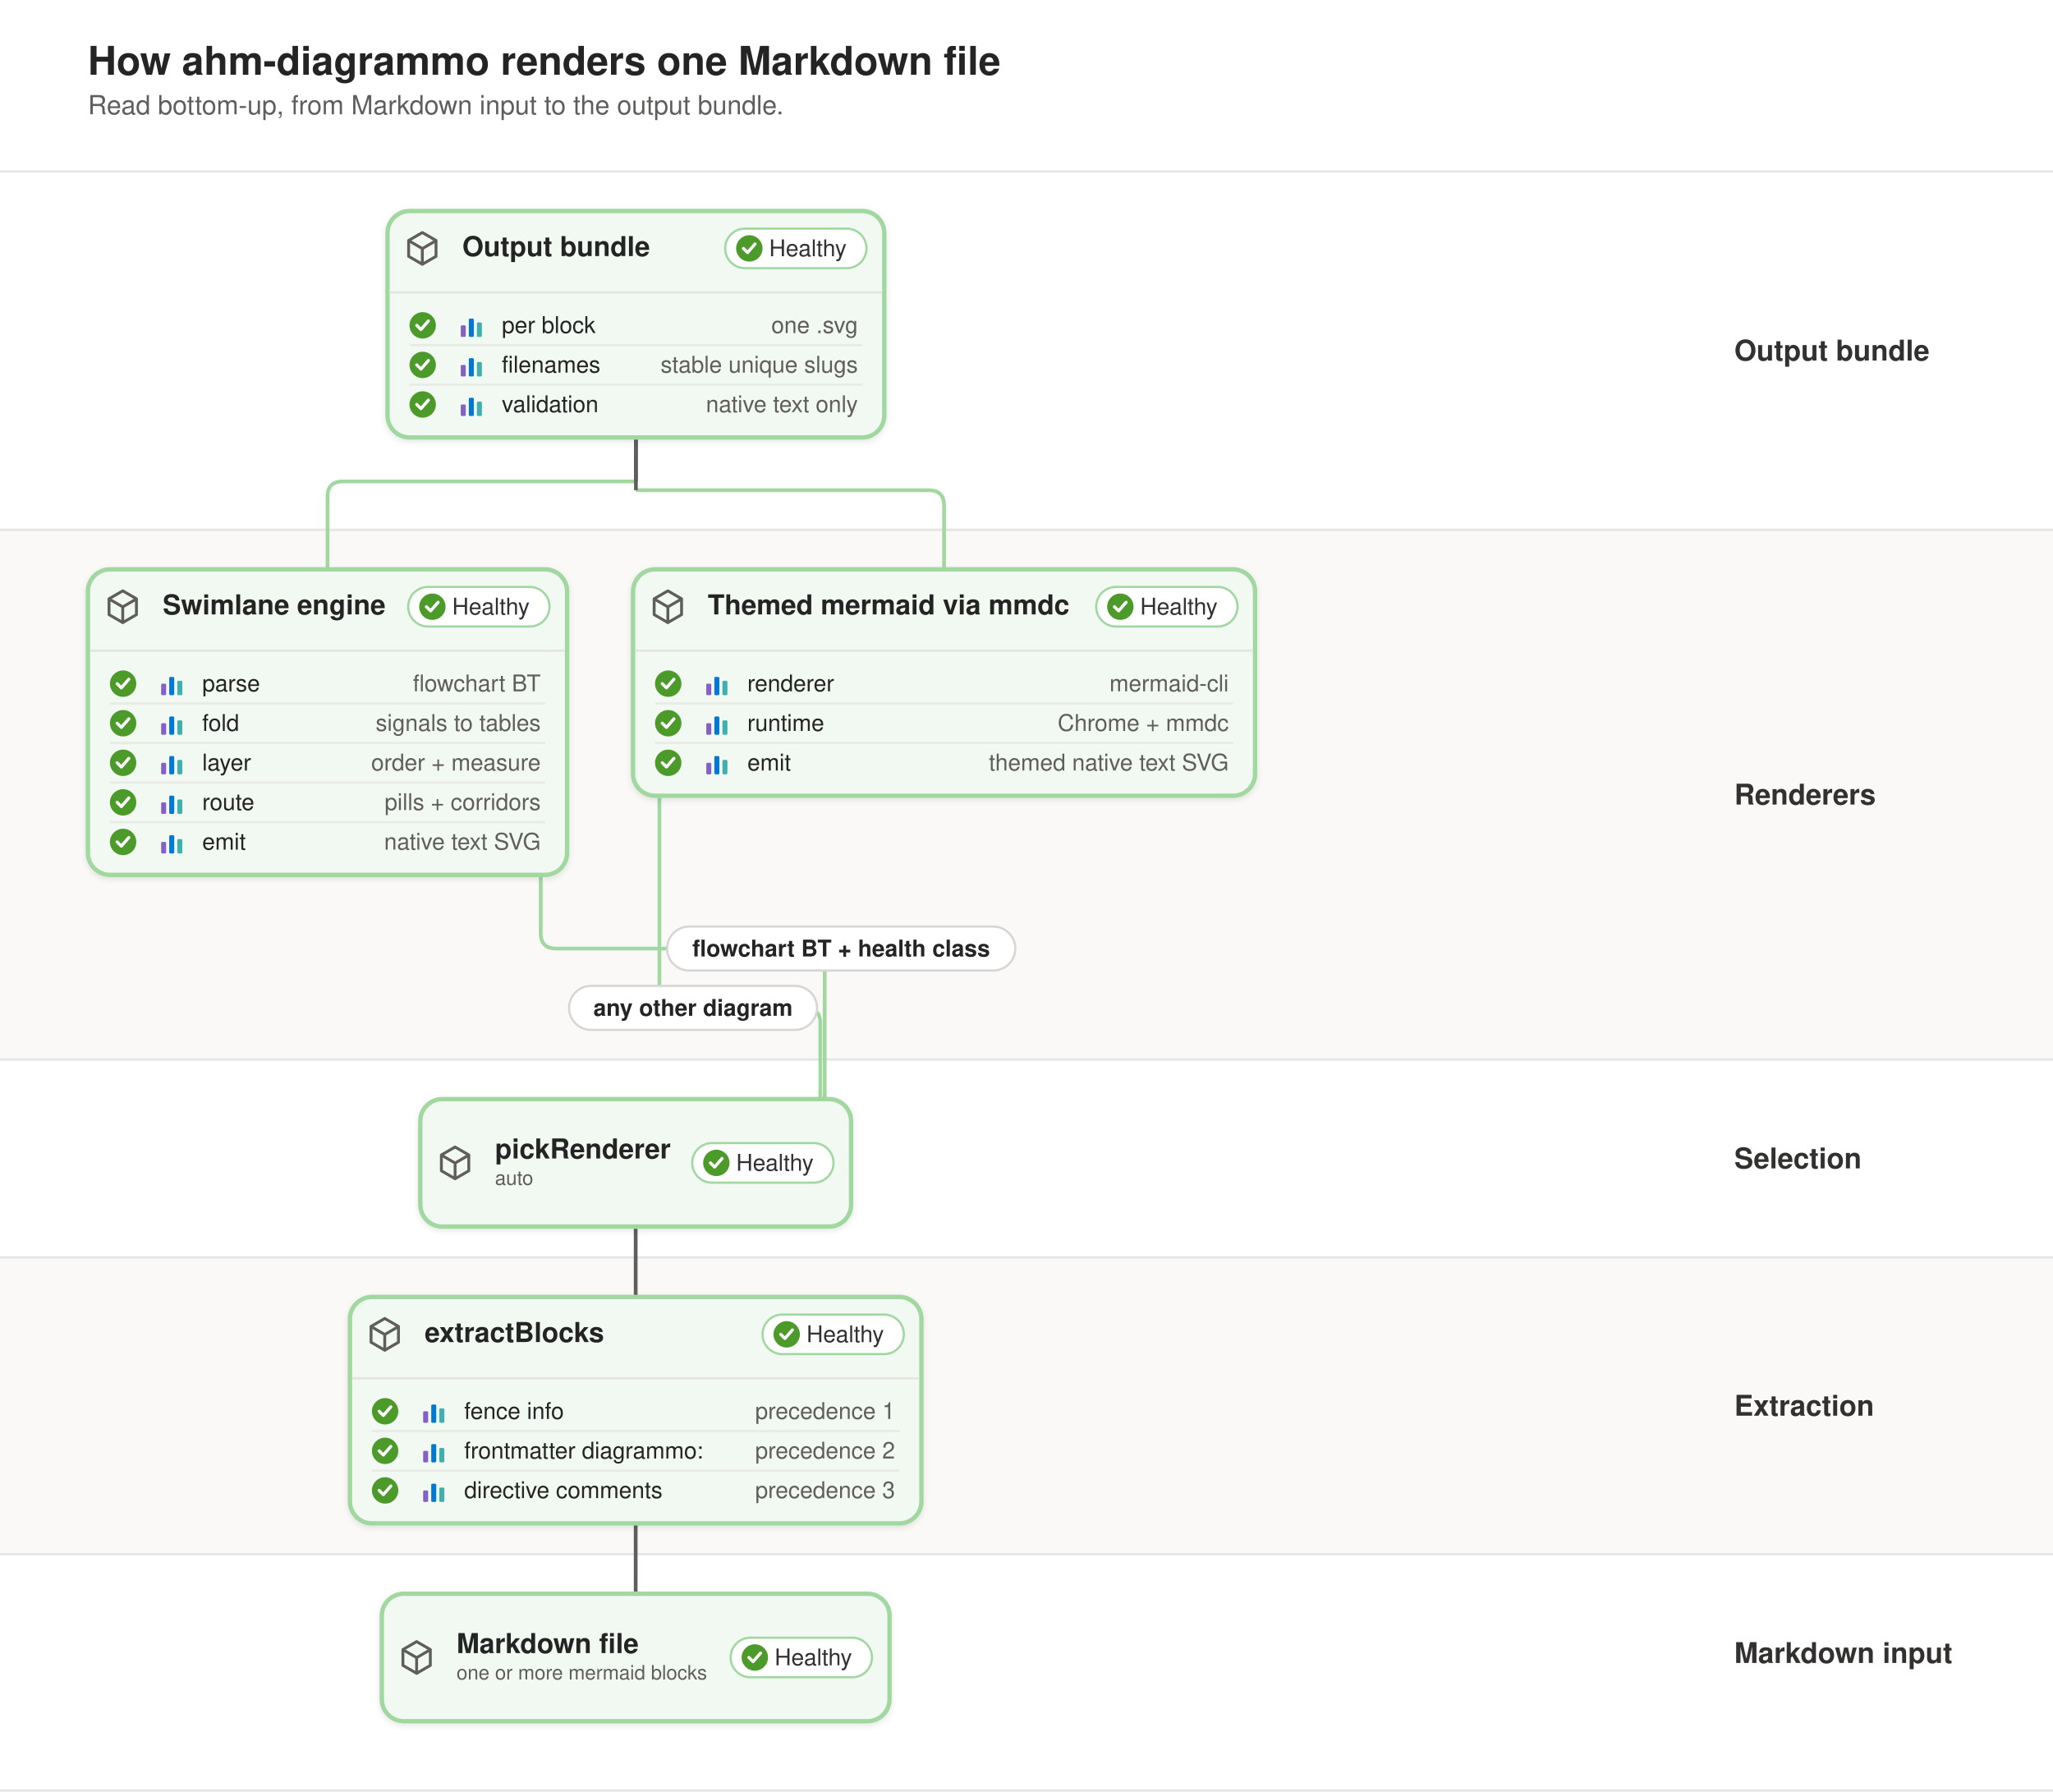
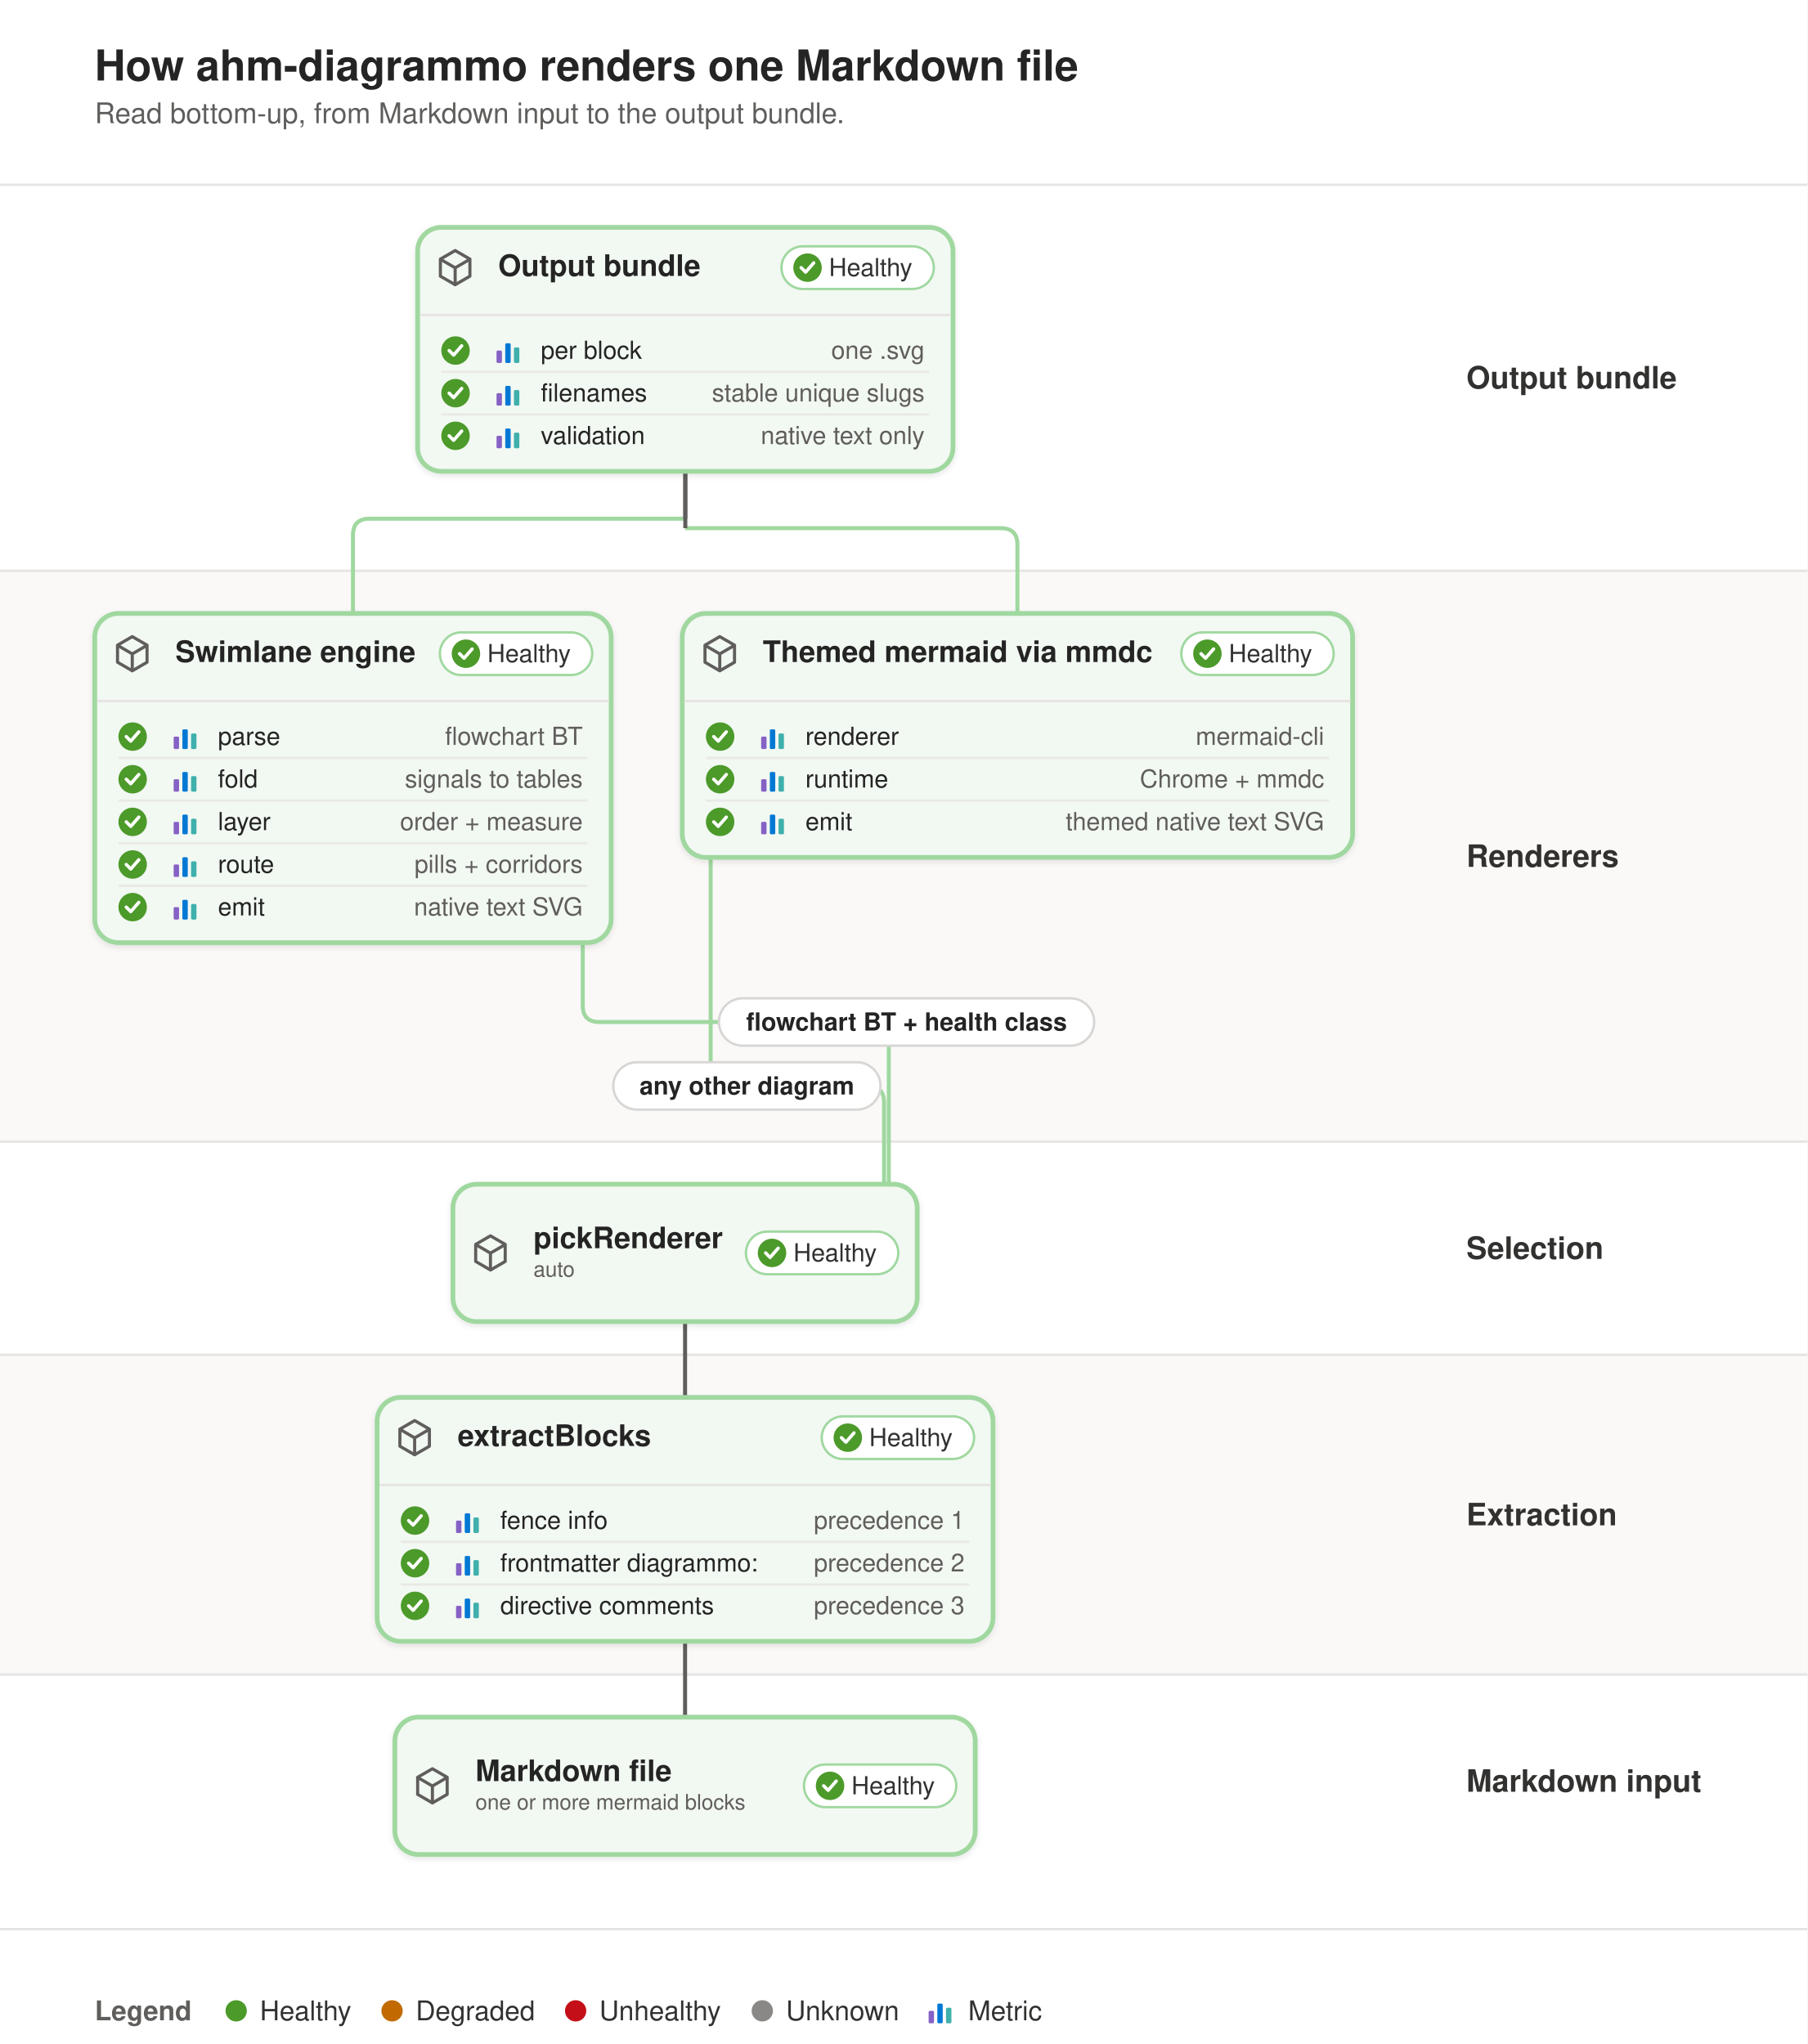
- <svg xmlns="http://www.w3.org/2000/svg" width="934" height="815" viewBox="0 0 934 815" font-family="Segoe UI, -apple-system, BlinkMacSystemFont, Helvetica, Arial, sans-serif">
+ <svg xmlns="http://www.w3.org/2000/svg" width="763" height="863" viewBox="0 0 763 863" font-family="Segoe UI, -apple-system, BlinkMacSystemFont, Helvetica, Arial, sans-serif">
  <defs>
    <filter id="cs" x="-20%" y="-20%" width="140%" height="140%">
      <feDropShadow dx="0" dy="1" stdDeviation="1.3" flood-color="#000" flood-opacity="0.1" />
    </filter>
  </defs>
-   <rect width="934" height="815" fill="#ffffff" />
-   <rect x="0" y="78.0" width="934" height="163.0" fill="#ffffff" />
-   <line x1="0" y1="78.0" x2="934" y2="78.0" stroke="#e6e4e2" />
-   <text x="789.0" y="164.0" font-size="13" font-weight="700" fill="#323130">Output bundle</text>
-   <rect x="0" y="241.0" width="934" height="241.0" fill="#faf9f8" />
-   <line x1="0" y1="241.0" x2="934" y2="241.0" stroke="#e6e4e2" />
-   <text x="789.0" y="366.0" font-size="13" font-weight="700" fill="#323130">Renderers</text>
-   <rect x="0" y="482.0" width="934" height="90.0" fill="#ffffff" />
-   <line x1="0" y1="482.0" x2="934" y2="482.0" stroke="#e6e4e2" />
-   <text x="789.0" y="531.5" font-size="13" font-weight="700" fill="#323130">Selection</text>
-   <rect x="0" y="572.0" width="934" height="135.0" fill="#faf9f8" />
-   <line x1="0" y1="572.0" x2="934" y2="572.0" stroke="#e6e4e2" />
-   <text x="789.0" y="644.0" font-size="13" font-weight="700" fill="#323130">Extraction</text>
-   <rect x="0" y="707.0" width="934" height="90.0" fill="#ffffff" />
-   <line x1="0" y1="707.0" x2="934" y2="707.0" stroke="#e6e4e2" />
-   <text x="789.0" y="756.5" font-size="13" font-weight="700" fill="#323130">Markdown input</text>
-   <line x1="0" y1="814.5" x2="934" y2="814.5" stroke="#e6e4e2" />
+   <rect width="763" height="863" fill="#ffffff" />
+   <rect x="0" y="78.0" width="763" height="163.0" fill="#ffffff" />
+   <line x1="0" y1="78.0" x2="763" y2="78.0" stroke="#e6e4e2" />
+   <text x="619.0" y="164.0" font-size="13" font-weight="700" fill="#323130">Output bundle</text>
+   <rect x="0" y="241.0" width="763" height="241.0" fill="#faf9f8" />
+   <line x1="0" y1="241.0" x2="763" y2="241.0" stroke="#e6e4e2" />
+   <text x="619.0" y="366.0" font-size="13" font-weight="700" fill="#323130">Renderers</text>
+   <rect x="0" y="482.0" width="763" height="90.0" fill="#ffffff" />
+   <line x1="0" y1="482.0" x2="763" y2="482.0" stroke="#e6e4e2" />
+   <text x="619.0" y="531.5" font-size="13" font-weight="700" fill="#323130">Selection</text>
+   <rect x="0" y="572.0" width="763" height="135.0" fill="#faf9f8" />
+   <line x1="0" y1="572.0" x2="763" y2="572.0" stroke="#e6e4e2" />
+   <text x="619.0" y="644.0" font-size="13" font-weight="700" fill="#323130">Extraction</text>
+   <rect x="0" y="707.0" width="763" height="90.0" fill="#ffffff" />
+   <line x1="0" y1="707.0" x2="763" y2="707.0" stroke="#e6e4e2" />
+   <text x="619.0" y="756.5" font-size="13" font-weight="700" fill="#323130">Markdown input</text>
+   <line x1="0" y1="814.5" x2="763" y2="814.5" stroke="#e6e4e2" />
  <text x="40" y="34" font-size="18" font-weight="700" fill="#242424">How ahm-diagrammo renders one Markdown file</text>
  <text x="40" y="52" font-size="12" fill="#605e5c">Read bottom-up, from Markdown input to the output bundle.</text>
-   <text x="40.0" y="843.0" font-size="11.5" font-weight="600" fill="#605e5c">Legend</text>
-   <circle cx="99.7" cy="839.0" r="4.5" fill="#4c9a2a" />
-   <text x="109.7" y="843.0" font-size="11.5" fill="#323130">Healthy</text>
-   <circle cx="165.5" cy="839.0" r="4.5" fill="#c26a00" />
-   <text x="175.5" y="843.0" font-size="11.5" fill="#323130">Degraded</text>
-   <circle cx="243.0" cy="839.0" r="4.5" fill="#c50f18" />
-   <text x="253.0" y="843.0" font-size="11.5" fill="#323130">Unhealthy</text>
-   <circle cx="321.8" cy="839.0" r="4.5" fill="#8a8886" />
-   <text x="331.8" y="843.0" font-size="11.5" fill="#323130">Unknown</text>
-   <g transform="translate(390.7,832.0) scale(0.875)">
+   <text x="40.0" y="853.0" font-size="11.5" font-weight="600" fill="#605e5c">Legend</text>
+   <circle cx="99.7" cy="849.0" r="4.5" fill="#4c9a2a" />
+   <text x="109.7" y="853.0" font-size="11.5" fill="#323130">Healthy</text>
+   <circle cx="165.5" cy="849.0" r="4.5" fill="#c26a00" />
+   <text x="175.5" y="853.0" font-size="11.5" fill="#323130">Degraded</text>
+   <circle cx="243.0" cy="849.0" r="4.5" fill="#c50f18" />
+   <text x="253.0" y="853.0" font-size="11.5" fill="#323130">Unhealthy</text>
+   <circle cx="321.8" cy="849.0" r="4.5" fill="#8a8886" />
+   <text x="331.8" y="853.0" font-size="11.5" fill="#323130">Unknown</text>
+   <g transform="translate(390.7,842.0) scale(0.875)">
    <rect x="1.5" y="8" width="2.6" height="6" rx="0.6" fill="#8661c5" />
    <rect x="5.7" y="4.5" width="2.6" height="9.5" rx="0.6" fill="#0078D4" />
    <rect x="9.9" y="6.5" width="2.6" height="7.5" rx="0.6" fill="#3fb0ac" />
  </g>
-   <text x="408.7" y="843.0" font-size="11.5" fill="#323130">Metric</text>
+   <text x="408.7" y="853.0" font-size="11.5" fill="#323130">Metric</text>
  <g transform="translate(40.0,0)">
    <g fill="none" stroke-linecap="butt" stroke-linejoin="round">
      <path d="M249.2 725.0 L249.2 693.0" stroke="#605e5c" stroke-width="1.7" />
      <path d="M249.2 590.0 L249.2 558.0" stroke="#605e5c" stroke-width="1.7" />
      <path d="M109.0 259.0 L109.0 226.0 Q109.0 219.0 116.0 219.0 L249.3 219.0" stroke="#a0d8a0" stroke-width="1.7" />
      <path d="M249.3 219.0 L249.3 199.0" stroke="#605e5c" stroke-width="1.7" />
      <path d="M389.5 259.0 L389.5 230.0 Q389.5 223.0 382.5 223.0 L249.3 223.0" stroke="#a0d8a0" stroke-width="1.7" />
      <path d="M249.3 223.0 L249.3 199.0" stroke="#605e5c" stroke-width="1.7" />
      <path d="M335.2 500.0 L335.2 438.5 Q335.2 431.5 328.2 431.5 L213.0 431.5 Q206.0 431.5 206.0 424.5 L206.0 398.0" stroke="#a0d8a0" stroke-width="1.7" />
      <path d="M333.2 500.0 L333.2 465.5 Q333.2 458.5 326.2 458.5 L267.0 458.5 Q260.0 458.5 260.0 451.5 L260.0 362.0" stroke="#a0d8a0" stroke-width="1.7" />
    </g>
    <g stroke="none">
      <rect x="263.5" y="421.5" width="158.4" height="20" rx="10" fill="#ffffff" stroke="#d8d6d4" stroke-width="1" />
      <text x="342.7" y="435.1" font-size="10.5" font-weight="600" fill="#242424" text-anchor="middle">flowchart BT + health class</text>
    </g>
    <g stroke="none">
      <rect x="218.9" y="448.5" width="112.8" height="20" rx="10" fill="#ffffff" stroke="#d8d6d4" stroke-width="1" />
      <text x="275.3" y="462.1" font-size="10.5" font-weight="600" fill="#242424" text-anchor="middle">any other diagram</text>
    </g>
    <g filter="url(#cs)">
      <rect x="119.2" y="590.0" width="260" height="103" rx="10" fill="#f2f8f2" stroke="#a0d8a0" stroke-width="2" />
    </g>
    <g transform="translate(125.2,597.16) scale(0.82)">
      <path d="M12 3.2l7.6 4.4v8.8L12 20.8l-7.6-4.4V7.6z" fill="none" stroke="#605e5c" stroke-width="1.6" stroke-linecap="round" stroke-linejoin="round" />
      <path d="M4.6 7.8l7.4 4.3 7.4-4.3M12 12.1v8.6" fill="none" stroke="#605e5c" stroke-width="1.6" stroke-linecap="round" stroke-linejoin="round" />
    </g>
    <text x="153.2" y="610.5" font-size="12.5" font-weight="600" fill="#242424">extractBlocks</text>
    <rect x="306.9" y="598.00" width="64.3" height="18" rx="9" fill="#ffffff" stroke="#a0d8a0" stroke-width="1" />
    <circle cx="317.9" cy="607.0" r="6" fill="#4c9a2a" />
    <path d="M315.2 607.0 l1.9 1.9 l3.4 -3.9" fill="none" stroke="#ffffff" stroke-width="1.4" stroke-linecap="round" stroke-linejoin="round" />
    <text x="326.9" y="610.57" font-size="10.5" fill="#323130">Healthy</text>
    <line x1="120.2" y1="627.0" x2="378.2" y2="627.0" stroke="#e6e4e2" />
    <circle cx="135.2" cy="642.0" r="6" fill="#4c9a2a" />
    <path d="M132.5 642.0 l1.9 1.9 l3.4 -3.9" fill="none" stroke="#ffffff" stroke-width="1.4" stroke-linecap="round" stroke-linejoin="round" />
    <g transform="translate(151.2,635.0) scale(0.875)">
      <rect x="1.5" y="8" width="2.6" height="6" rx="0.6" fill="#8661c5" />
      <rect x="5.7" y="4.5" width="2.6" height="9.5" rx="0.6" fill="#0078D4" />
      <rect x="9.9" y="6.5" width="2.6" height="7.5" rx="0.6" fill="#3fb0ac" />
    </g>
    <text x="171.2" y="645.5" font-size="10.5" fill="#242424">fence info</text>
    <text x="367.2" y="645.5" font-size="10.5" font-weight="400" fill="#605e5c" text-anchor="end">precedence 1</text>
    <line x1="129.2" y1="651.0" x2="369.2" y2="651.0" stroke="#e6e4e2" stroke-opacity="0.7" />
    <circle cx="135.2" cy="660.0" r="6" fill="#4c9a2a" />
    <path d="M132.5 660.0 l1.9 1.9 l3.4 -3.9" fill="none" stroke="#ffffff" stroke-width="1.4" stroke-linecap="round" stroke-linejoin="round" />
    <g transform="translate(151.2,653.0) scale(0.875)">
      <rect x="1.5" y="8" width="2.6" height="6" rx="0.6" fill="#8661c5" />
      <rect x="5.7" y="4.5" width="2.6" height="9.5" rx="0.6" fill="#0078D4" />
      <rect x="9.9" y="6.5" width="2.6" height="7.5" rx="0.6" fill="#3fb0ac" />
    </g>
    <text x="171.2" y="663.5" font-size="10.5" fill="#242424">frontmatter diagrammo:</text>
    <text x="367.2" y="663.5" font-size="10.5" font-weight="400" fill="#605e5c" text-anchor="end">precedence 2</text>
    <line x1="129.2" y1="669.0" x2="369.2" y2="669.0" stroke="#e6e4e2" stroke-opacity="0.7" />
    <circle cx="135.2" cy="678.0" r="6" fill="#4c9a2a" />
    <path d="M132.5 678.0 l1.9 1.9 l3.4 -3.9" fill="none" stroke="#ffffff" stroke-width="1.4" stroke-linecap="round" stroke-linejoin="round" />
    <g transform="translate(151.2,671.0) scale(0.875)">
      <rect x="1.5" y="8" width="2.6" height="6" rx="0.6" fill="#8661c5" />
      <rect x="5.7" y="4.5" width="2.6" height="9.5" rx="0.6" fill="#0078D4" />
      <rect x="9.9" y="6.5" width="2.6" height="7.5" rx="0.6" fill="#3fb0ac" />
    </g>
    <text x="171.2" y="681.5" font-size="10.5" fill="#242424">directive comments</text>
    <text x="367.2" y="681.5" font-size="10.5" font-weight="400" fill="#605e5c" text-anchor="end">precedence 3</text>
    <g filter="url(#cs)">
-       <rect x="133.7" y="725.0" width="231" height="58" rx="10" fill="#f2f8f2" stroke="#a0d8a0" stroke-width="2" />
-     </g>
-     <g transform="translate(139.7,744.16) scale(0.82)">
-       <path d="M12 3.2l7.6 4.4v8.8L12 20.8l-7.6-4.4V7.6z" fill="none" stroke="#605e5c" stroke-width="1.6" stroke-linecap="round" stroke-linejoin="round" />
-       <path d="M4.6 7.8l7.4 4.3 7.4-4.3M12 12.1v8.6" fill="none" stroke="#605e5c" stroke-width="1.6" stroke-linecap="round" stroke-linejoin="round" />
-     </g>
-     <text x="167.7" y="752.0" font-size="12.5" font-weight="600" fill="#242424">Markdown file</text>
-     <text x="167.7" y="764.0" font-size="9" fill="#605e5c">one or more mermaid blocks</text>
-     <rect x="292.4" y="745.00" width="64.3" height="18" rx="9" fill="#ffffff" stroke="#a0d8a0" stroke-width="1" />
-     <circle cx="303.4" cy="754.0" r="6" fill="#4c9a2a" />
-     <path d="M300.7 754.0 l1.9 1.9 l3.4 -3.9" fill="none" stroke="#ffffff" stroke-width="1.4" stroke-linecap="round" stroke-linejoin="round" />
-     <text x="312.4" y="757.57" font-size="10.5" fill="#323130">Healthy</text>
+       <rect x="126.7" y="725.0" width="245" height="58" rx="10" fill="#f2f8f2" stroke="#a0d8a0" stroke-width="2" />
+     </g>
+     <g transform="translate(132.7,744.16) scale(0.82)">
+       <path d="M12 3.2l7.6 4.4v8.8L12 20.8l-7.6-4.4V7.6z" fill="none" stroke="#605e5c" stroke-width="1.6" stroke-linecap="round" stroke-linejoin="round" />
+       <path d="M4.6 7.8l7.4 4.3 7.4-4.3M12 12.1v8.6" fill="none" stroke="#605e5c" stroke-width="1.6" stroke-linecap="round" stroke-linejoin="round" />
+     </g>
+     <text x="160.7" y="752.0" font-size="12.5" font-weight="600" fill="#242424">Markdown file</text>
+     <text x="160.7" y="764.0" font-size="9" fill="#605e5c">one or more mermaid blocks</text>
+     <rect x="299.4" y="745.00" width="64.3" height="18" rx="9" fill="#ffffff" stroke="#a0d8a0" stroke-width="1" />
+     <circle cx="310.4" cy="754.0" r="6" fill="#4c9a2a" />
+     <path d="M307.7 754.0 l1.9 1.9 l3.4 -3.9" fill="none" stroke="#ffffff" stroke-width="1.4" stroke-linecap="round" stroke-linejoin="round" />
+     <text x="319.4" y="757.57" font-size="10.5" fill="#323130">Healthy</text>
    <g filter="url(#cs)">
      <rect x="151.2" y="500.0" width="196" height="58" rx="10" fill="#f2f8f2" stroke="#a0d8a0" stroke-width="2" />
    </g>
    <g transform="translate(157.2,519.16) scale(0.82)">
      <path d="M12 3.2l7.6 4.4v8.8L12 20.8l-7.6-4.4V7.6z" fill="none" stroke="#605e5c" stroke-width="1.6" stroke-linecap="round" stroke-linejoin="round" />
      <path d="M4.6 7.8l7.4 4.3 7.4-4.3M12 12.1v8.6" fill="none" stroke="#605e5c" stroke-width="1.6" stroke-linecap="round" stroke-linejoin="round" />
    </g>
    <text x="185.2" y="527.0" font-size="12.5" font-weight="600" fill="#242424">pickRenderer</text>
    <text x="185.2" y="539.0" font-size="9" fill="#605e5c">auto</text>
    <rect x="274.9" y="520.00" width="64.3" height="18" rx="9" fill="#ffffff" stroke="#a0d8a0" stroke-width="1" />
    <circle cx="285.9" cy="529.0" r="6" fill="#4c9a2a" />
    <path d="M283.2 529.0 l1.9 1.9 l3.4 -3.9" fill="none" stroke="#ffffff" stroke-width="1.4" stroke-linecap="round" stroke-linejoin="round" />
    <text x="294.9" y="532.57" font-size="10.5" fill="#323130">Healthy</text>
    <g filter="url(#cs)">
      <rect x="0.0" y="259.0" width="218" height="139" rx="10" fill="#f2f8f2" stroke="#a0d8a0" stroke-width="2" />
    </g>
    <g transform="translate(6.0,266.16) scale(0.82)">
      <path d="M12 3.2l7.6 4.4v8.8L12 20.8l-7.6-4.4V7.6z" fill="none" stroke="#605e5c" stroke-width="1.6" stroke-linecap="round" stroke-linejoin="round" />
      <path d="M4.6 7.8l7.4 4.3 7.4-4.3M12 12.1v8.6" fill="none" stroke="#605e5c" stroke-width="1.6" stroke-linecap="round" stroke-linejoin="round" />
    </g>
    <text x="34.0" y="279.5" font-size="12.5" font-weight="600" fill="#242424">Swimlane engine</text>
    <rect x="145.7" y="267.00" width="64.3" height="18" rx="9" fill="#ffffff" stroke="#a0d8a0" stroke-width="1" />
    <circle cx="156.7" cy="276.0" r="6" fill="#4c9a2a" />
    <path d="M154.0 276.0 l1.9 1.9 l3.4 -3.9" fill="none" stroke="#ffffff" stroke-width="1.4" stroke-linecap="round" stroke-linejoin="round" />
    <text x="165.7" y="279.57" font-size="10.5" fill="#323130">Healthy</text>
    <line x1="1.0" y1="296.0" x2="217.0" y2="296.0" stroke="#e6e4e2" />
    <circle cx="16.0" cy="311.0" r="6" fill="#4c9a2a" />
    <path d="M13.3 311.0 l1.9 1.9 l3.4 -3.9" fill="none" stroke="#ffffff" stroke-width="1.4" stroke-linecap="round" stroke-linejoin="round" />
    <g transform="translate(32.0,304.0) scale(0.875)">
      <rect x="1.5" y="8" width="2.6" height="6" rx="0.6" fill="#8661c5" />
      <rect x="5.7" y="4.5" width="2.6" height="9.5" rx="0.6" fill="#0078D4" />
      <rect x="9.9" y="6.5" width="2.6" height="7.5" rx="0.6" fill="#3fb0ac" />
    </g>
    <text x="52.0" y="314.5" font-size="10.5" fill="#242424">parse</text>
    <text x="206.0" y="314.5" font-size="10.5" font-weight="400" fill="#605e5c" text-anchor="end">flowchart BT</text>
    <line x1="10.0" y1="320.0" x2="208.0" y2="320.0" stroke="#e6e4e2" stroke-opacity="0.7" />
    <circle cx="16.0" cy="329.0" r="6" fill="#4c9a2a" />
    <path d="M13.3 329.0 l1.9 1.9 l3.4 -3.9" fill="none" stroke="#ffffff" stroke-width="1.4" stroke-linecap="round" stroke-linejoin="round" />
    <g transform="translate(32.0,322.0) scale(0.875)">
      <rect x="1.5" y="8" width="2.6" height="6" rx="0.6" fill="#8661c5" />
      <rect x="5.7" y="4.5" width="2.6" height="9.5" rx="0.6" fill="#0078D4" />
      <rect x="9.9" y="6.5" width="2.6" height="7.5" rx="0.6" fill="#3fb0ac" />
    </g>
    <text x="52.0" y="332.5" font-size="10.5" fill="#242424">fold</text>
    <text x="206.0" y="332.5" font-size="10.5" font-weight="400" fill="#605e5c" text-anchor="end">signals to tables</text>
    <line x1="10.0" y1="338.0" x2="208.0" y2="338.0" stroke="#e6e4e2" stroke-opacity="0.7" />
    <circle cx="16.0" cy="347.0" r="6" fill="#4c9a2a" />
    <path d="M13.3 347.0 l1.9 1.9 l3.4 -3.9" fill="none" stroke="#ffffff" stroke-width="1.4" stroke-linecap="round" stroke-linejoin="round" />
    <g transform="translate(32.0,340.0) scale(0.875)">
      <rect x="1.5" y="8" width="2.6" height="6" rx="0.6" fill="#8661c5" />
      <rect x="5.7" y="4.5" width="2.6" height="9.5" rx="0.6" fill="#0078D4" />
      <rect x="9.9" y="6.5" width="2.6" height="7.5" rx="0.6" fill="#3fb0ac" />
    </g>
    <text x="52.0" y="350.5" font-size="10.5" fill="#242424">layer</text>
    <text x="206.0" y="350.5" font-size="10.5" font-weight="400" fill="#605e5c" text-anchor="end">order + measure</text>
    <line x1="10.0" y1="356.0" x2="208.0" y2="356.0" stroke="#e6e4e2" stroke-opacity="0.7" />
    <circle cx="16.0" cy="365.0" r="6" fill="#4c9a2a" />
    <path d="M13.3 365.0 l1.9 1.9 l3.4 -3.9" fill="none" stroke="#ffffff" stroke-width="1.4" stroke-linecap="round" stroke-linejoin="round" />
    <g transform="translate(32.0,358.0) scale(0.875)">
      <rect x="1.5" y="8" width="2.6" height="6" rx="0.6" fill="#8661c5" />
      <rect x="5.7" y="4.5" width="2.6" height="9.5" rx="0.6" fill="#0078D4" />
      <rect x="9.9" y="6.5" width="2.6" height="7.5" rx="0.6" fill="#3fb0ac" />
    </g>
    <text x="52.0" y="368.5" font-size="10.5" fill="#242424">route</text>
    <text x="206.0" y="368.5" font-size="10.5" font-weight="400" fill="#605e5c" text-anchor="end">pills + corridors</text>
    <line x1="10.0" y1="374.0" x2="208.0" y2="374.0" stroke="#e6e4e2" stroke-opacity="0.7" />
    <circle cx="16.0" cy="383.0" r="6" fill="#4c9a2a" />
    <path d="M13.3 383.0 l1.9 1.9 l3.4 -3.9" fill="none" stroke="#ffffff" stroke-width="1.4" stroke-linecap="round" stroke-linejoin="round" />
    <g transform="translate(32.0,376.0) scale(0.875)">
      <rect x="1.5" y="8" width="2.6" height="6" rx="0.6" fill="#8661c5" />
      <rect x="5.7" y="4.5" width="2.6" height="9.5" rx="0.6" fill="#0078D4" />
      <rect x="9.9" y="6.5" width="2.6" height="7.5" rx="0.6" fill="#3fb0ac" />
    </g>
    <text x="52.0" y="386.5" font-size="10.5" fill="#242424">emit</text>
    <text x="206.0" y="386.5" font-size="10.5" font-weight="400" fill="#605e5c" text-anchor="end">native text SVG</text>
    <g filter="url(#cs)">
      <rect x="248.0" y="259.0" width="283" height="103" rx="10" fill="#f2f8f2" stroke="#a0d8a0" stroke-width="2" />
    </g>
    <g transform="translate(254.0,266.16) scale(0.82)">
      <path d="M12 3.2l7.6 4.4v8.8L12 20.8l-7.6-4.4V7.6z" fill="none" stroke="#605e5c" stroke-width="1.6" stroke-linecap="round" stroke-linejoin="round" />
      <path d="M4.6 7.8l7.4 4.3 7.4-4.3M12 12.1v8.6" fill="none" stroke="#605e5c" stroke-width="1.6" stroke-linecap="round" stroke-linejoin="round" />
    </g>
    <text x="282.0" y="279.5" font-size="12.5" font-weight="600" fill="#242424">Themed mermaid via mmdc</text>
    <rect x="458.7" y="267.00" width="64.3" height="18" rx="9" fill="#ffffff" stroke="#a0d8a0" stroke-width="1" />
    <circle cx="469.7" cy="276.0" r="6" fill="#4c9a2a" />
    <path d="M467.0 276.0 l1.9 1.9 l3.4 -3.9" fill="none" stroke="#ffffff" stroke-width="1.4" stroke-linecap="round" stroke-linejoin="round" />
    <text x="478.7" y="279.57" font-size="10.5" fill="#323130">Healthy</text>
    <line x1="249.0" y1="296.0" x2="530.0" y2="296.0" stroke="#e6e4e2" />
    <circle cx="264.0" cy="311.0" r="6" fill="#4c9a2a" />
    <path d="M261.3 311.0 l1.9 1.9 l3.4 -3.9" fill="none" stroke="#ffffff" stroke-width="1.4" stroke-linecap="round" stroke-linejoin="round" />
    <g transform="translate(280.0,304.0) scale(0.875)">
      <rect x="1.5" y="8" width="2.6" height="6" rx="0.6" fill="#8661c5" />
      <rect x="5.7" y="4.5" width="2.6" height="9.5" rx="0.6" fill="#0078D4" />
      <rect x="9.9" y="6.5" width="2.6" height="7.5" rx="0.6" fill="#3fb0ac" />
    </g>
    <text x="300.0" y="314.5" font-size="10.5" fill="#242424">renderer</text>
    <text x="519.0" y="314.5" font-size="10.5" font-weight="400" fill="#605e5c" text-anchor="end">mermaid-cli</text>
    <line x1="258.0" y1="320.0" x2="521.0" y2="320.0" stroke="#e6e4e2" stroke-opacity="0.7" />
    <circle cx="264.0" cy="329.0" r="6" fill="#4c9a2a" />
    <path d="M261.3 329.0 l1.9 1.9 l3.4 -3.9" fill="none" stroke="#ffffff" stroke-width="1.4" stroke-linecap="round" stroke-linejoin="round" />
    <g transform="translate(280.0,322.0) scale(0.875)">
      <rect x="1.5" y="8" width="2.6" height="6" rx="0.6" fill="#8661c5" />
      <rect x="5.7" y="4.5" width="2.6" height="9.5" rx="0.6" fill="#0078D4" />
      <rect x="9.9" y="6.5" width="2.6" height="7.5" rx="0.6" fill="#3fb0ac" />
    </g>
    <text x="300.0" y="332.5" font-size="10.5" fill="#242424">runtime</text>
    <text x="519.0" y="332.5" font-size="10.5" font-weight="400" fill="#605e5c" text-anchor="end">Chrome + mmdc</text>
    <line x1="258.0" y1="338.0" x2="521.0" y2="338.0" stroke="#e6e4e2" stroke-opacity="0.7" />
    <circle cx="264.0" cy="347.0" r="6" fill="#4c9a2a" />
    <path d="M261.3 347.0 l1.9 1.9 l3.4 -3.9" fill="none" stroke="#ffffff" stroke-width="1.4" stroke-linecap="round" stroke-linejoin="round" />
    <g transform="translate(280.0,340.0) scale(0.875)">
      <rect x="1.5" y="8" width="2.6" height="6" rx="0.6" fill="#8661c5" />
      <rect x="5.7" y="4.5" width="2.6" height="9.5" rx="0.6" fill="#0078D4" />
      <rect x="9.9" y="6.5" width="2.6" height="7.5" rx="0.6" fill="#3fb0ac" />
    </g>
    <text x="300.0" y="350.5" font-size="10.5" fill="#242424">emit</text>
    <text x="519.0" y="350.5" font-size="10.5" font-weight="400" fill="#605e5c" text-anchor="end">themed native text SVG</text>
    <g filter="url(#cs)">
      <rect x="136.3" y="96.0" width="226" height="103" rx="10" fill="#f2f8f2" stroke="#a0d8a0" stroke-width="2" />
    </g>
    <g transform="translate(142.3,103.16) scale(0.82)">
      <path d="M12 3.2l7.6 4.4v8.8L12 20.8l-7.6-4.4V7.6z" fill="none" stroke="#605e5c" stroke-width="1.6" stroke-linecap="round" stroke-linejoin="round" />
      <path d="M4.6 7.8l7.4 4.3 7.4-4.3M12 12.1v8.6" fill="none" stroke="#605e5c" stroke-width="1.6" stroke-linecap="round" stroke-linejoin="round" />
    </g>
    <text x="170.3" y="116.5" font-size="12.5" font-weight="600" fill="#242424">Output bundle</text>
    <rect x="289.9" y="104.00" width="64.3" height="18" rx="9" fill="#ffffff" stroke="#a0d8a0" stroke-width="1" />
    <circle cx="300.9" cy="113.0" r="6" fill="#4c9a2a" />
    <path d="M298.2 113.0 l1.9 1.9 l3.4 -3.9" fill="none" stroke="#ffffff" stroke-width="1.4" stroke-linecap="round" stroke-linejoin="round" />
    <text x="309.9" y="116.57" font-size="10.5" fill="#323130">Healthy</text>
    <line x1="137.3" y1="133.0" x2="361.3" y2="133.0" stroke="#e6e4e2" />
    <circle cx="152.3" cy="148.0" r="6" fill="#4c9a2a" />
    <path d="M149.6 148.0 l1.9 1.9 l3.4 -3.9" fill="none" stroke="#ffffff" stroke-width="1.4" stroke-linecap="round" stroke-linejoin="round" />
    <g transform="translate(168.3,141.0) scale(0.875)">
      <rect x="1.5" y="8" width="2.6" height="6" rx="0.6" fill="#8661c5" />
      <rect x="5.7" y="4.5" width="2.6" height="9.5" rx="0.6" fill="#0078D4" />
      <rect x="9.9" y="6.5" width="2.6" height="7.5" rx="0.6" fill="#3fb0ac" />
    </g>
    <text x="188.3" y="151.5" font-size="10.5" fill="#242424">per block</text>
    <text x="350.3" y="151.5" font-size="10.5" font-weight="400" fill="#605e5c" text-anchor="end">one .svg</text>
    <line x1="146.3" y1="157.0" x2="352.3" y2="157.0" stroke="#e6e4e2" stroke-opacity="0.7" />
    <circle cx="152.3" cy="166.0" r="6" fill="#4c9a2a" />
    <path d="M149.6 166.0 l1.9 1.9 l3.4 -3.9" fill="none" stroke="#ffffff" stroke-width="1.4" stroke-linecap="round" stroke-linejoin="round" />
    <g transform="translate(168.3,159.0) scale(0.875)">
      <rect x="1.5" y="8" width="2.6" height="6" rx="0.6" fill="#8661c5" />
      <rect x="5.7" y="4.5" width="2.6" height="9.5" rx="0.6" fill="#0078D4" />
      <rect x="9.9" y="6.5" width="2.6" height="7.5" rx="0.6" fill="#3fb0ac" />
    </g>
    <text x="188.3" y="169.5" font-size="10.5" fill="#242424">filenames</text>
    <text x="350.3" y="169.5" font-size="10.5" font-weight="400" fill="#605e5c" text-anchor="end">stable unique slugs</text>
    <line x1="146.3" y1="175.0" x2="352.3" y2="175.0" stroke="#e6e4e2" stroke-opacity="0.7" />
    <circle cx="152.3" cy="184.0" r="6" fill="#4c9a2a" />
    <path d="M149.6 184.0 l1.9 1.9 l3.4 -3.9" fill="none" stroke="#ffffff" stroke-width="1.4" stroke-linecap="round" stroke-linejoin="round" />
    <g transform="translate(168.3,177.0) scale(0.875)">
      <rect x="1.5" y="8" width="2.6" height="6" rx="0.6" fill="#8661c5" />
      <rect x="5.7" y="4.5" width="2.6" height="9.5" rx="0.6" fill="#0078D4" />
      <rect x="9.9" y="6.5" width="2.6" height="7.5" rx="0.6" fill="#3fb0ac" />
    </g>
    <text x="188.3" y="187.5" font-size="10.5" fill="#242424">validation</text>
    <text x="350.3" y="187.5" font-size="10.5" font-weight="400" fill="#605e5c" text-anchor="end">native text only</text>
  </g>
</svg>
